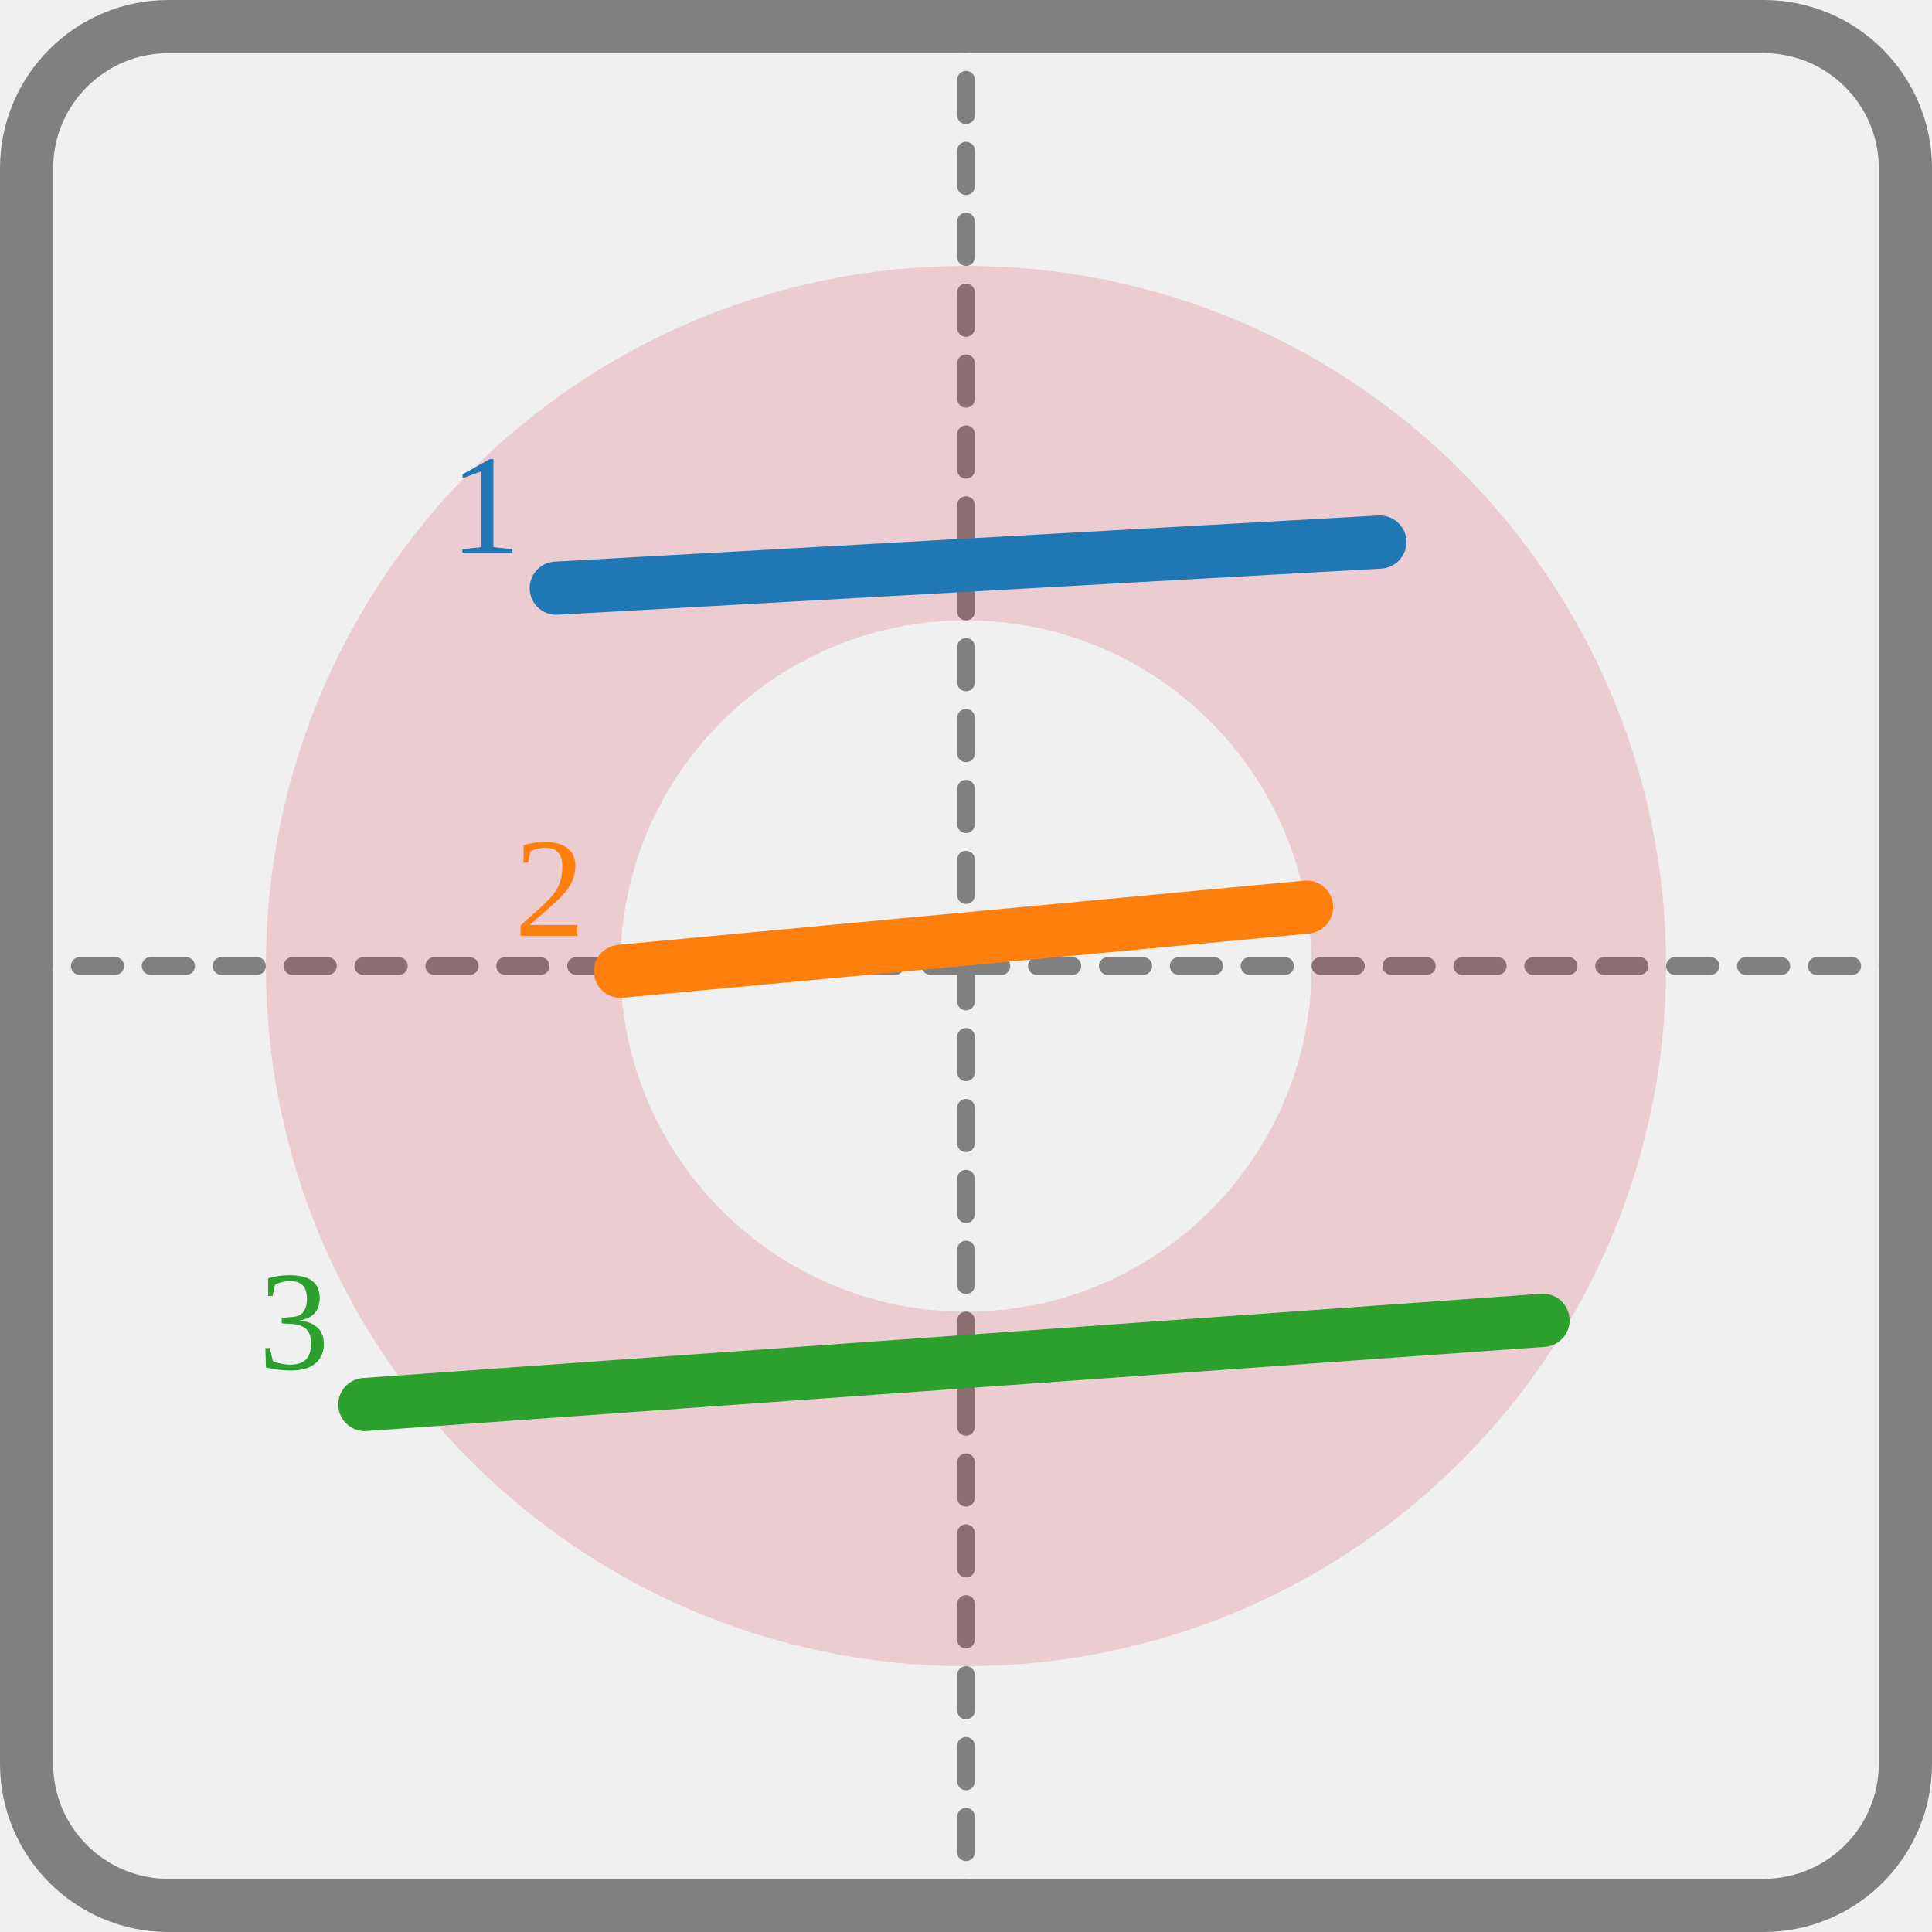
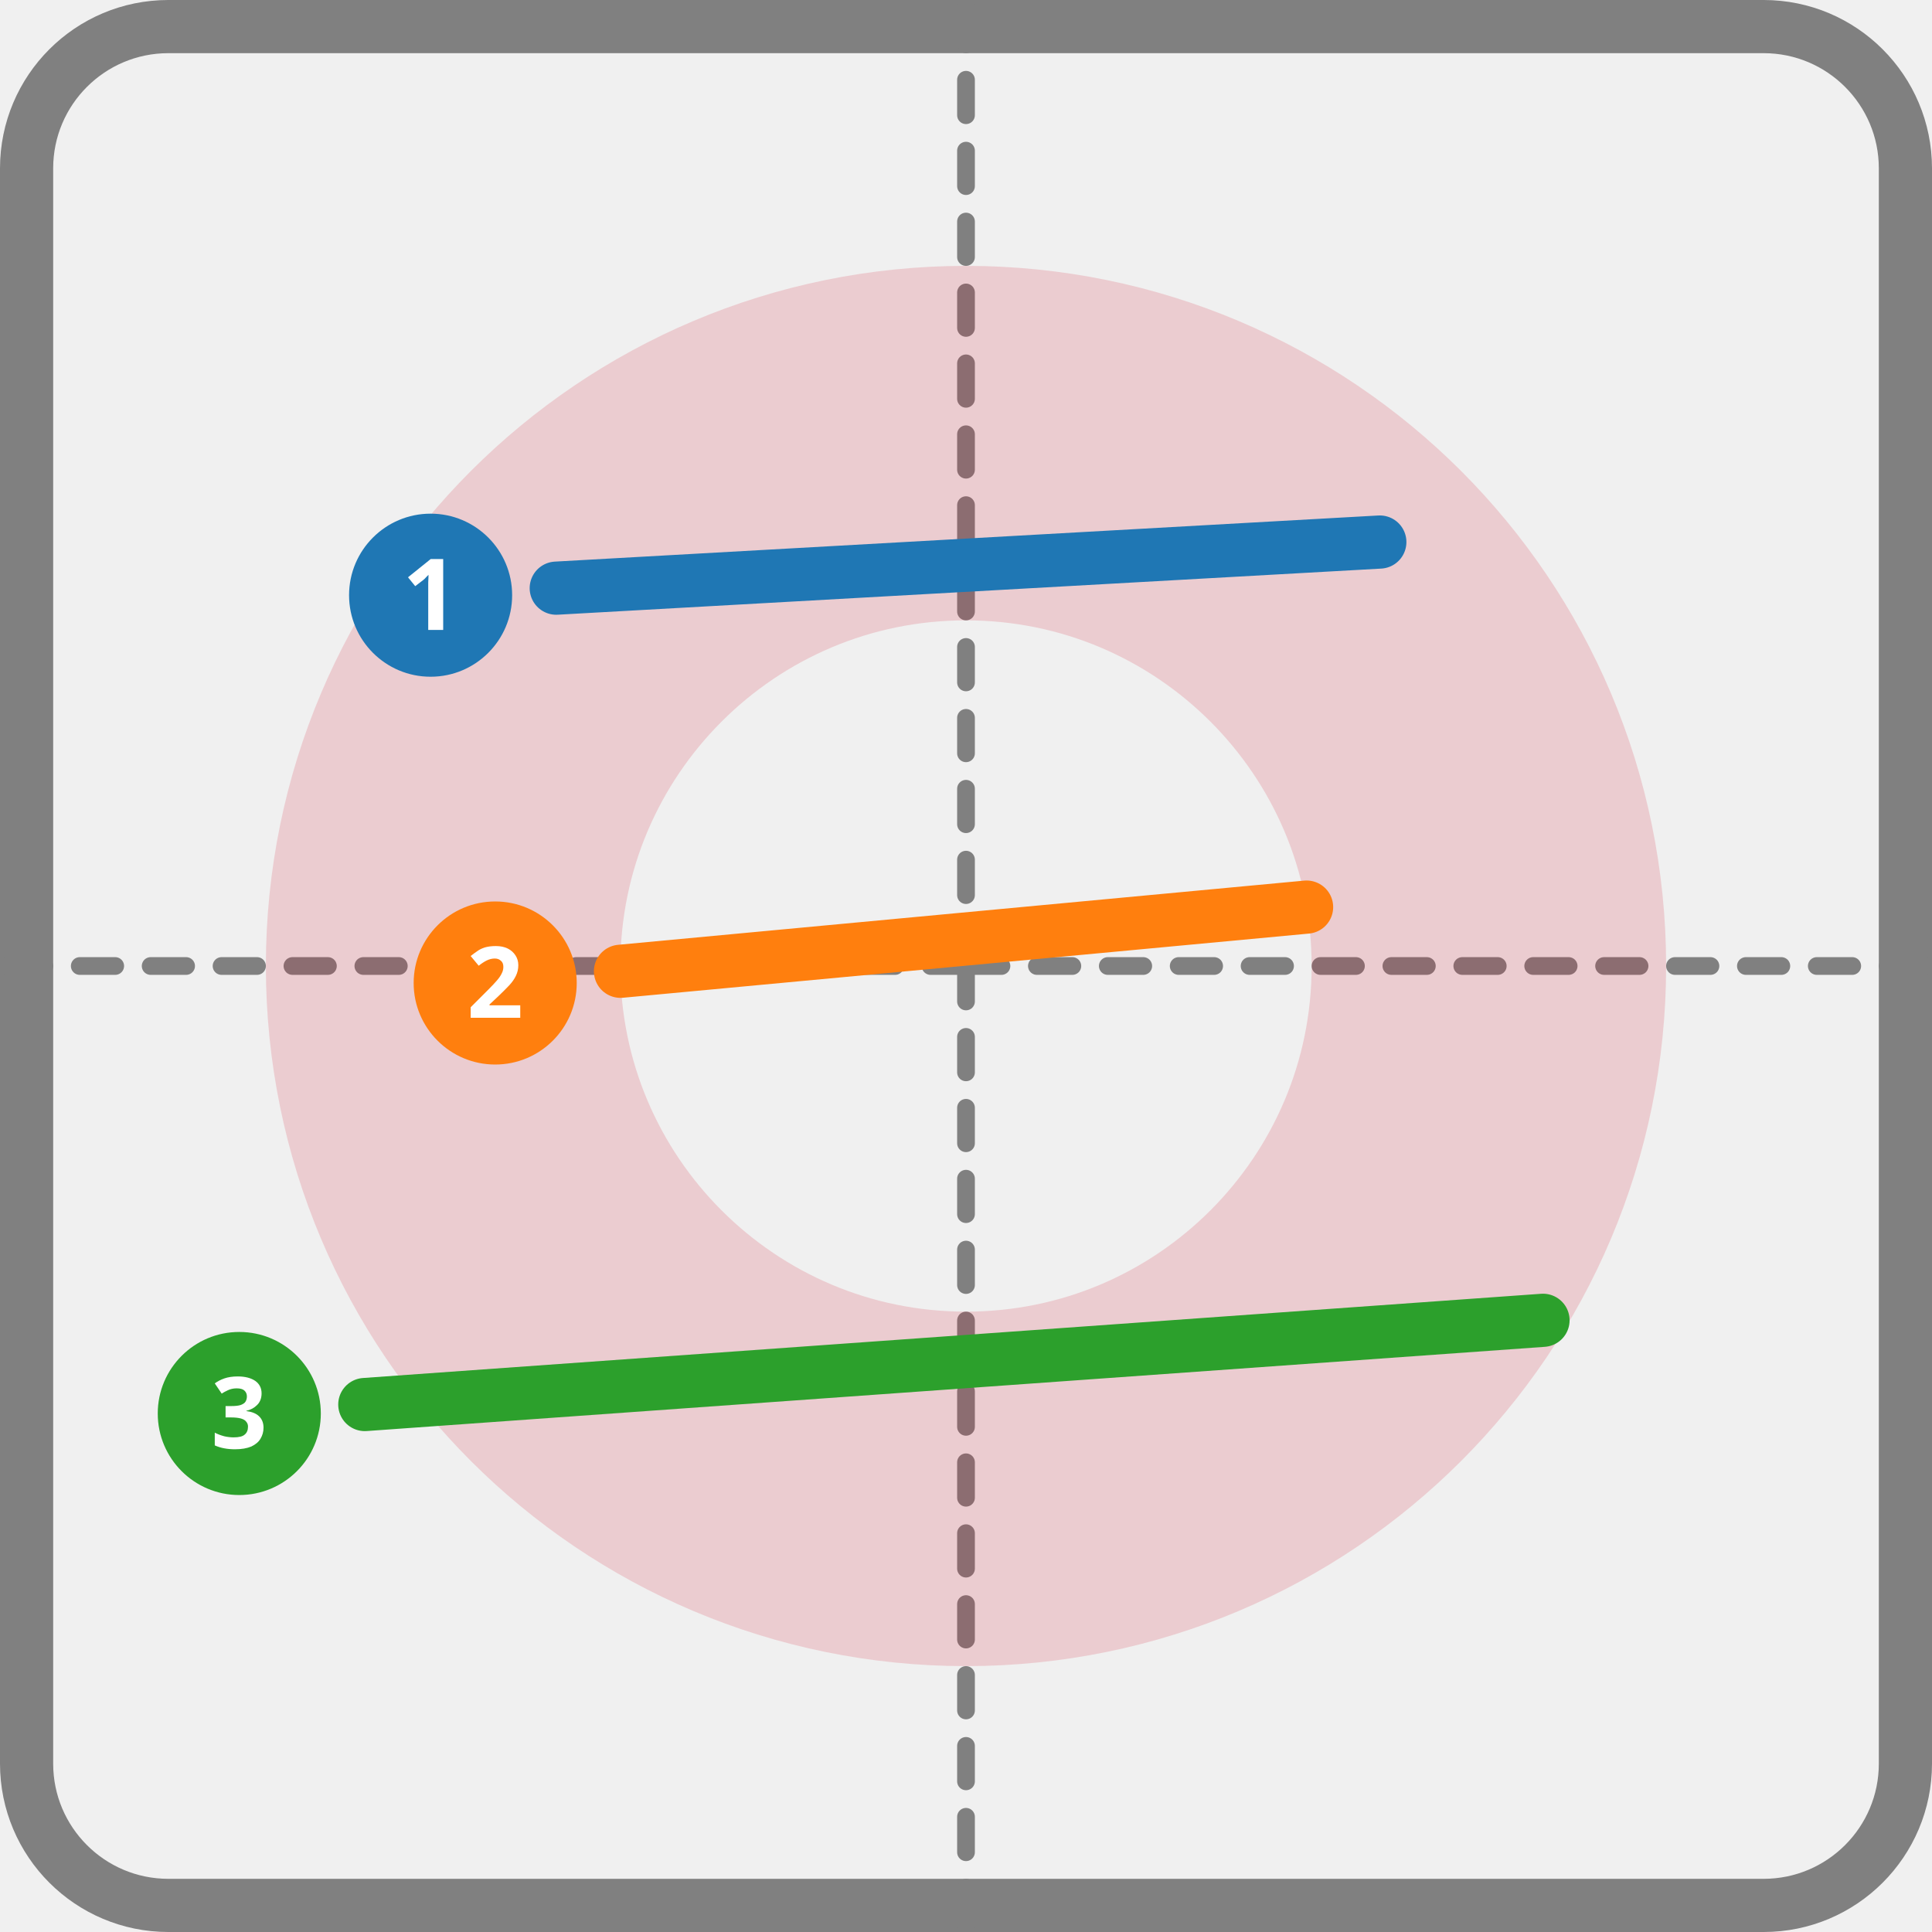
<svg xmlns="http://www.w3.org/2000/svg" height="109" viewBox="0 0 109 109" width="109">
  <rect fill="none" height="106" rx="8" ry="8" stroke="gray" stroke-linejoin="miter" stroke-width="3" width="106" x="1.5" y="1.5" />
  <line stroke="gray" stroke-dasharray="2,2" stroke-linecap="round" stroke-width="1" x1="54.5" x2="109" y1="54.5" y2="54.5" />
  <line stroke="gray" stroke-dasharray="2,2" stroke-linecap="round" stroke-width="1" x1="54.5" x2="0" y1="54.5" y2="54.5" />
  <line stroke="gray" stroke-dasharray="2,2" stroke-linecap="round" stroke-width="1" x1="54.5" x2="54.5" y1="54.5" y2="0" />
  <line stroke="gray" stroke-dasharray="2,2" stroke-linecap="round" stroke-width="1" x1="54.5" x2="54.5" y1="54.5" y2="109" />
  <circle cx="54.5" cy="54.5" fill="none" opacity="0.15" r="29.5" stroke="#D0021B" stroke-width="20" />
  <path d="M31.383,33.183 C46.871,32.316 62.359,31.448 77.847,30.581" fill="none" stroke="#1f77b4" stroke-linecap="round" stroke-linejoin="round" stroke-width="3" />
-   <text fill="#1f77b4" font-size="8" text-anchor="end" x="29.383" y="31.183">
+   <path d="M35.007,54.798 C47.91,53.591 60.812,52.384 73.715,51.177" fill="none" stroke="#ff7f0e" stroke-linecap="round" stroke-linejoin="round" stroke-width="3" />
+   <path d="M20.582,79.241 C42.739,77.657 64.896,76.073 87.053,74.489" fill="none" stroke="#2ca02c" stroke-linecap="round" stroke-linejoin="round" stroke-width="3" />
+   <circle cx="24.294" cy="33.58" fill="#1f77b4" r="4.6" />
+   <text fill="#ffffff" font-family="sans-serif" font-size="5.6" font-weight="bold" text-anchor="middle" x="24.294" y="35.54">
1
</text>
-   <path d="M35.007,54.798 C47.91,53.591 60.812,52.384 73.715,51.177" fill="none" stroke="#ff7f0e" stroke-linecap="round" stroke-linejoin="round" stroke-width="3" />
-   <text fill="#ff7f0e" font-size="8" text-anchor="end" x="33.007" y="52.798">
+   <circle cx="27.938" cy="55.459" fill="#ff7f0e" r="4.6" />
+   <text fill="#ffffff" font-family="sans-serif" font-size="5.6" font-weight="bold" text-anchor="middle" x="27.938" y="57.419">
2
</text>
-   <path d="M20.582,79.241 C42.739,77.657 64.896,76.073 87.053,74.489" fill="none" stroke="#2ca02c" stroke-linecap="round" stroke-linejoin="round" stroke-width="3" />
-   <text fill="#2ca02c" font-size="8" text-anchor="end" x="18.582" y="77.241">
+   <circle cx="13.5" cy="79.747" fill="#2ca02c" r="4.6" />
+   <text fill="#ffffff" font-family="sans-serif" font-size="5.6" font-weight="bold" text-anchor="middle" x="13.5" y="81.707">
3
</text>
</svg>
